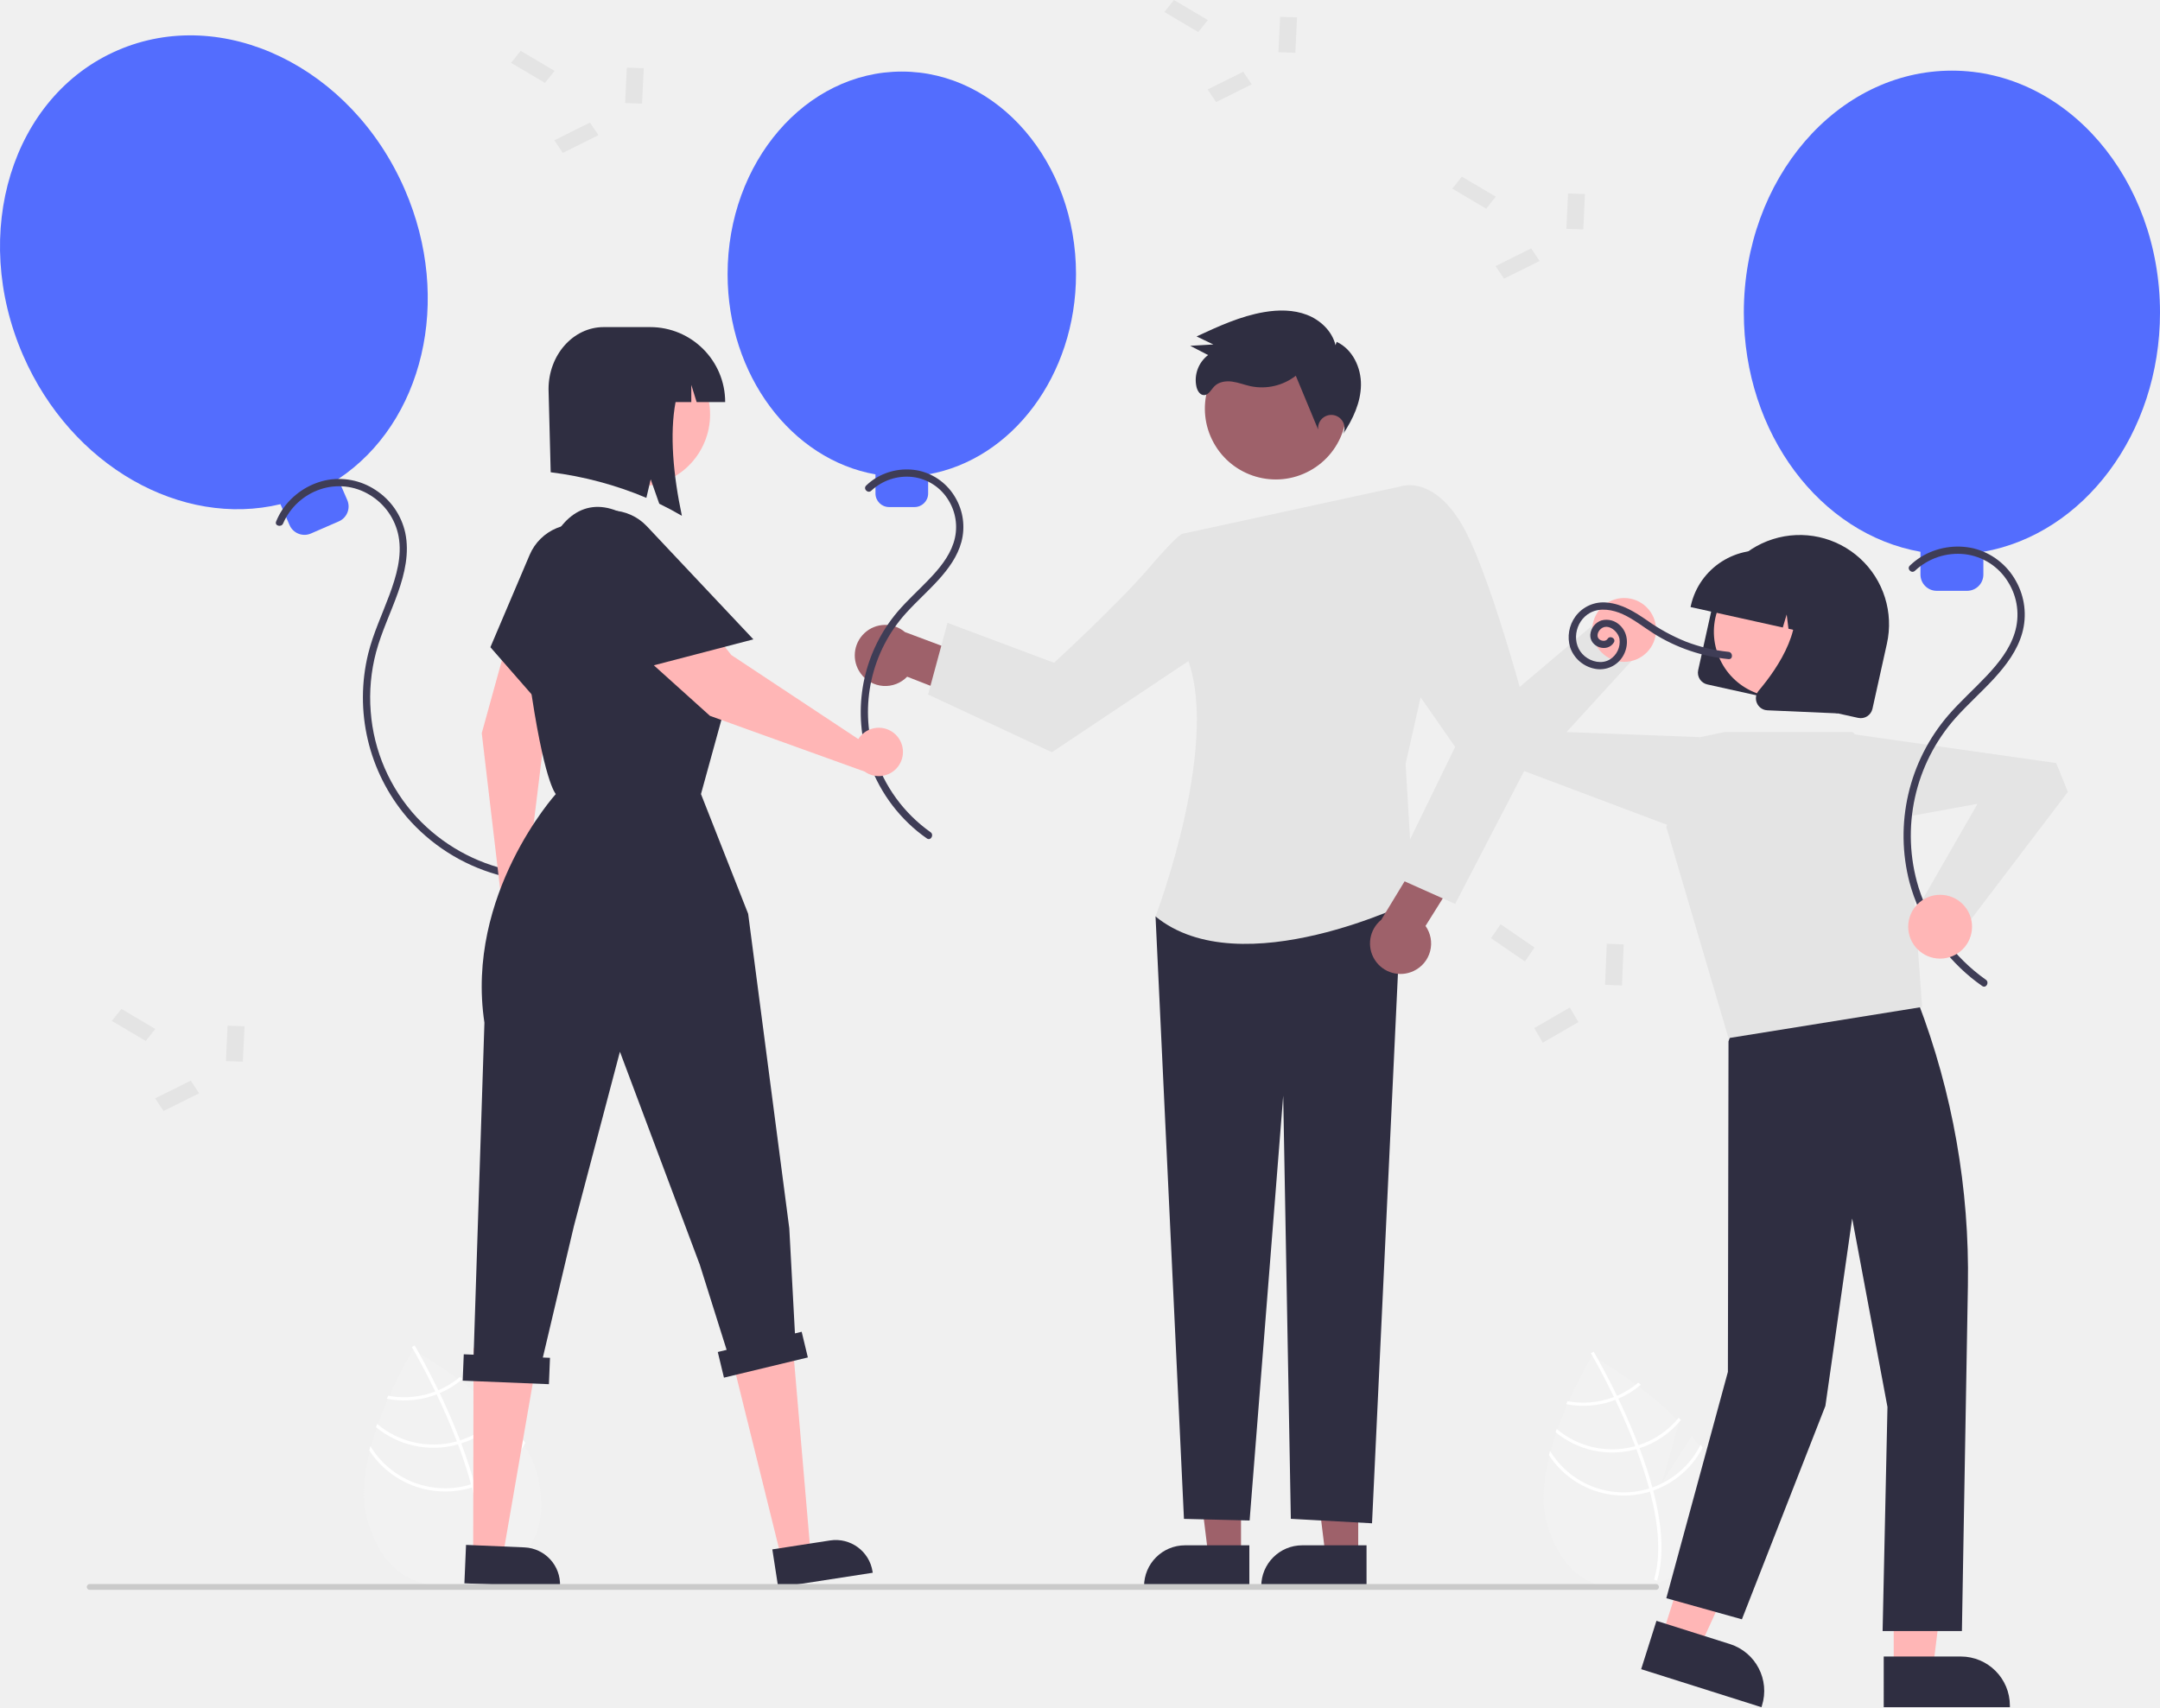
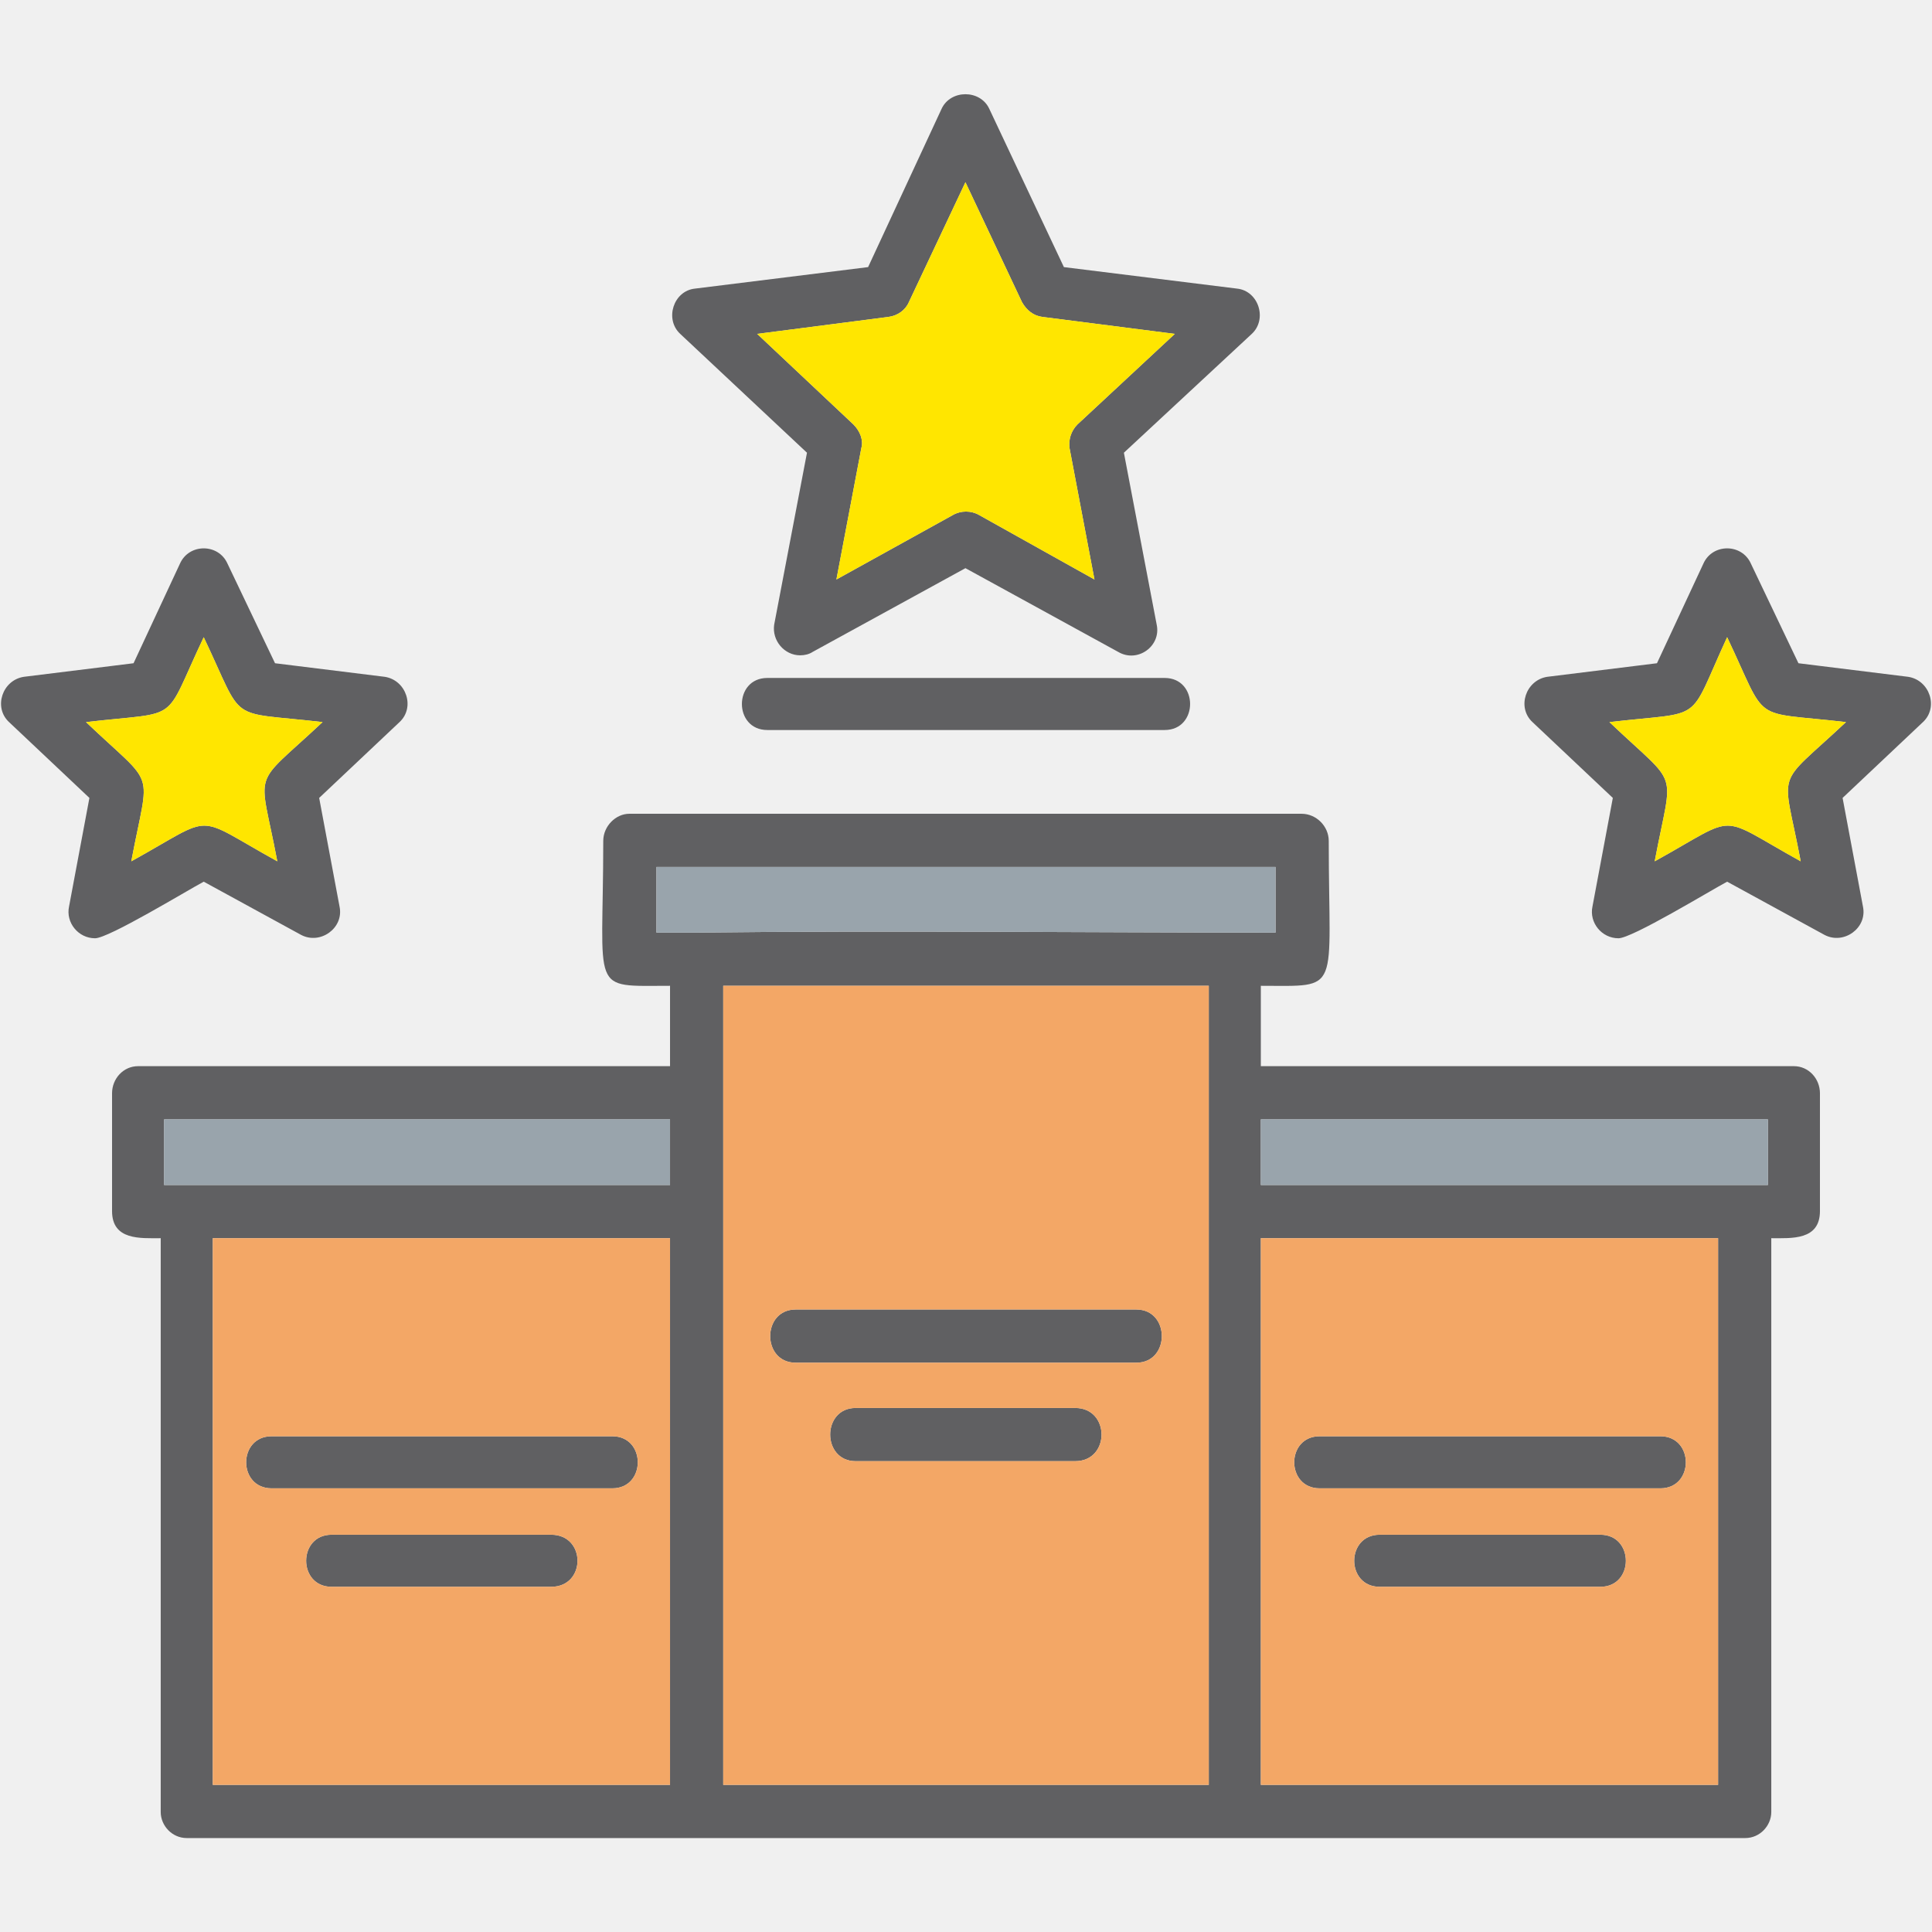
- <svg xmlns="http://www.w3.org/2000/svg" data-name="Layer 1" width="892.708" height="705.627" viewBox="0 0 892.708 705.627">
-   <polygon points="561.335 643.116 547.84 643.115 541.42 591.063 561.338 591.064 561.335 643.116" fill="#9e616a" />
-   <path d="M718.423,753.383l-43.513-.002v-.55a16.937,16.937,0,0,1,16.937-16.936h.001l26.576.001Z" transform="translate(-153.6461 -97.18669)" fill="#2f2e41" />
-   <polygon points="512.903 643.116 499.408 643.115 492.988 591.063 512.905 591.064 512.903 643.116" fill="#9e616a" />
-   <path d="M669.99,753.383l-43.513-.002v-.55a16.937,16.937,0,0,1,16.937-16.936h.001l26.576.001Z" transform="translate(-153.6461 -97.18669)" fill="#2f2e41" />
-   <path d="M509.378,375.564a12.544,12.544,0,0,0,19.19,1.315l26.702,10.427,10.294-14.681-37.916-14.196a12.612,12.612,0,0,0-18.271,17.135Z" transform="translate(-153.6461 -97.18669)" fill="#9e616a" />
-   <polygon points="512.732 367.331 477.575 378.799 489.319 627.783 516.453 628.454 530.339 452.867 533.492 627.761 567.042 629.61 579.41 367.331 512.732 367.331" fill="#2f2e41" />
-   <path d="M642.657,317.745l90.233-19.605,10.034,77.696-8.355,37.124,3.347,56.417s-71.349,35.511-106.695,6.609c0,0,28.409-74.619,11.942-109.55Z" transform="translate(-153.6461 -97.18669)" fill="#e4e4e4" />
-   <path d="M658.284,328.735,642.657,317.745s-.923-1.278-13.946,13.946-39.44,39.44-39.44,39.44L545.241,354.62l-8.022,29.637L588.391,408.104l72.447-48.383Z" transform="translate(-153.6461 -97.18669)" fill="#e4e4e4" />
-   <path d="M737.932,498.501a12.544,12.544,0,0,0,4.867-18.609l15.219-24.292L745.512,442.75l-21.011,34.607a12.612,12.612,0,0,0,13.431,21.144Z" transform="translate(-153.6461 -97.18669)" fill="#9e616a" />
-   <path d="M718.816,313.446l14.074-15.306s15.681-5.461,28.494,22.758S788.505,406.355,788.505,406.355l-33.457,64.445L729.065,459.191,755.048,405.9l-27.496-39.465Z" transform="translate(-153.6461 -97.18669)" fill="#e4e4e4" />
-   <circle cx="680.902" cy="266.066" r="29.29" transform="translate(-197.826 262.0195) rotate(-28.66316)" fill="#9e616a" />
-   <path d="M705.601,239.875c-1.386-5.816-6.234-10.407-11.812-12.559s-11.79-2.132-17.684-1.13c-9.784,1.662-18.92,5.882-27.923,10.059l6.939,3.32-9.575.549,7.399,3.826a12.979,12.979,0,0,0-4.806,13.158c.381,1.586,1.399,3.333,3.029,3.388,1.97.066,2.999-2.23,4.378-3.639,1.835-1.874,4.733-2.29,7.332-1.937s5.064,1.353,7.628,1.906a22.847,22.847,0,0,0,18.683-4.329l9.227,22.217a5.466,5.466,0,1,1,10.387,1.751c3.994-6.024,7.207-12.869,7.318-20.096s-3.474-14.841-10.036-17.874" transform="translate(-153.6461 -97.18669)" fill="#2f2e41" />
-   <path d="M366.156,688.679l-12.476,19.615,7.267-25.535c-15.344-16.01-36.586-27.723-36.586-27.723s-26.156,42.987-19.116,69.43,25.218,31.491,44.609,26.328c19.391-5.162,32.653-18.58,25.613-45.023C373.901,699.886,370.498,694.108,366.156,688.679Z" transform="translate(-153.6461 -97.18669)" fill="#f2f2f2" />
-   <path d="M349.649,710.25l.347,1.303c3.956,15.171,4.548,27.673,1.75,37.331-.038.141-.085.278-.123.42l-.652-.193-.625-.193c3.169-10.469,1.755-23.698-1.692-36.932-.107-.428-.216-.862-.337-1.292-1.509-5.589-3.357-11.157-5.369-16.509-.152-.416-.312-.836-.473-1.256-2.692-7.05-5.634-13.688-8.36-19.409-.191-.405-.388-.809-.584-1.206-4.653-9.665-8.597-16.513-9.484-18.025-.105-.186-.166-.287-.18-.311l.567-.337.005-.008.573-.339c.013.024.221.363.584.999,1.371,2.371,5.011,8.83,9.209,17.511.187.392.385.796.575,1.201,2.217,4.641,4.567,9.861,6.802,15.402q.846,2.086,1.618,4.13c.167.419.327.839.479,1.254Q347.542,702.467,349.649,710.25Z" transform="translate(-153.6461 -97.18669)" fill="#fff" />
-   <path d="M334.804,671.803c-.417.173-.84.348-1.273.512a36.835,36.835,0,0,1-3.589,1.156,35.833,35.833,0,0,1-15.87.604c-.18.414-.36.828-.545,1.251a37.16,37.16,0,0,0,16.758-.564,38.111,38.111,0,0,0,3.829-1.241c.427-.162.85-.337,1.265-.516a36.847,36.847,0,0,0,9.462-5.857q-.558-.422-1.091-.829A35.71,35.71,0,0,1,334.804,671.803Z" transform="translate(-153.6461 -97.18669)" fill="#fff" />
-   <path d="M343.799,692.535q-.658.216-1.325.394c-.134.043-.276.08-.411.116a36.023,36.023,0,0,1-32.545-7.318c-.157.449-.314.899-.462,1.353a37.361,37.361,0,0,0,33.351,7.256c.181-.048.361-.096.54-.151.45-.127.892-.258,1.332-.396a37.163,37.163,0,0,0,17.345-11.804c-.308-.326-.616-.651-.93-.975A35.776,35.776,0,0,1,343.799,692.535Z" transform="translate(-153.6461 -97.18669)" fill="#fff" />
-   <path d="M349.649,710.25c-.441.159-.886.305-1.333.445-.479.148-.959.29-1.443.419A36.12,36.12,0,0,1,306.724,694.909c-.151.6-.304,1.194-.442,1.79a37.443,37.443,0,0,0,40.935,15.705c.484-.129.966-.264,1.437-.417.455-.135.9-.281,1.343-.433a37.334,37.334,0,0,0,20.716-17.96c-.263-.441-.543-.871-.825-1.307A36.004,36.004,0,0,1,349.649,710.25Z" transform="translate(-153.6461 -97.18669)" fill="#fff" />
-   <path d="M852.82,690.725,840.525,710.055l7.162-25.164c-15.121-15.778-36.054-27.32-36.054-27.32s-25.776,42.363-18.838,68.422,24.851,31.033,43.961,25.946c19.11-5.087,32.179-18.311,25.241-44.369C860.453,701.769,857.098,696.074,852.82,690.725Z" transform="translate(-153.6461 -97.18669)" fill="#f2f2f2" />
-   <path d="M836.553,711.982l.342,1.284c3.899,14.951,4.482,27.271,1.725,36.789-.038.139-.084.274-.121.414l-.643-.19-.616-.19c3.123-10.317,1.729-23.354-1.668-36.395-.105-.421-.212-.849-.332-1.273-1.487-5.508-3.308-10.995-5.291-16.269-.15-.41-.308-.824-.466-1.238-2.653-6.948-5.552-13.489-8.238-19.127-.188-.399-.382-.797-.575-1.188-4.585-9.525-8.472-16.273-9.346-17.763-.103-.184-.164-.283-.177-.307l.558-.333.005-.008.565-.334c.013.024.218.357.575.984,1.351,2.337,4.938,8.702,9.075,17.257.185.387.379.784.567,1.184,2.184,4.573,4.501,9.717,6.703,15.178q.833,2.056,1.594,4.07c.164.412.322.827.472,1.236Q834.477,704.312,836.553,711.982Z" transform="translate(-153.6461 -97.18669)" fill="#fff" />
-   <path d="M821.924,674.093c-.411.171-.828.343-1.255.504a36.302,36.302,0,0,1-3.537,1.139,35.312,35.312,0,0,1-15.64.595c-.177.408-.355.816-.537,1.232a36.62,36.62,0,0,0,16.515-.556A37.56,37.56,0,0,0,821.244,675.786c.421-.16.838-.332,1.247-.509a36.312,36.312,0,0,0,9.325-5.771q-.55-.415-1.075-.817A35.191,35.191,0,0,1,821.924,674.093Z" transform="translate(-153.6461 -97.18669)" fill="#fff" />
-   <path d="M830.788,694.525q-.648.213-1.306.389c-.132.042-.272.079-.405.115a35.5,35.5,0,0,1-32.072-7.212c-.154.443-.309.886-.455,1.333a36.818,36.818,0,0,0,32.866,7.15c.178-.047.356-.095.532-.149.443-.125.879-.254,1.312-.39a36.623,36.623,0,0,0,17.093-11.633c-.303-.321-.607-.642-.916-.961A35.256,35.256,0,0,1,830.788,694.525Z" transform="translate(-153.6461 -97.18669)" fill="#fff" />
-   <path d="M836.553,711.982c-.435.157-.873.301-1.313.438-.472.146-.945.286-1.422.413a35.596,35.596,0,0,1-39.565-15.969c-.149.591-.3,1.176-.436,1.764a36.899,36.899,0,0,0,40.34,15.477c.477-.127.952-.26,1.416-.411.448-.133.886-.277,1.323-.427a36.791,36.791,0,0,0,20.415-17.699c-.259-.435-.535-.859-.813-1.288A35.481,35.481,0,0,1,836.553,711.982Z" transform="translate(-153.6461 -97.18669)" fill="#fff" />
-   <path d="M598.354,210.485c0-46.238-32.235-83.721-72-83.721s-72,37.483-72,83.721c0,41.936,26.516,76.669,61.116,82.769v7.89a5.62,5.62,0,0,0,5.62,5.62H531.618a5.62,5.62,0,0,0,5.62-5.62V293.255C571.838,287.154,598.354,252.421,598.354,210.485Z" transform="translate(-153.6461 -97.18669)" fill="#536dfe" />
-   <path d="M513.739,300.004a21.418,21.418,0,0,1,16.979-5.68,20.129,20.129,0,0,1,15.046,9.812,21.016,21.016,0,0,1,1.944,17.548c-1.893,5.765-5.915,10.563-10.04,14.888-4.327,4.537-9.032,8.721-13.1,13.502a64.219,64.219,0,0,0-12.966,58.21,64.743,64.743,0,0,0,21.119,32.43q1.939,1.585,3.994,3.019c1.585,1.109,3.086-1.49,1.514-2.59a61.597,61.597,0,0,1-23.244-31.993,61.01,61.01,0,0,1,13.163-58.613c4.291-4.737,9.095-8.978,13.384-13.717,4.109-4.54,7.855-9.661,9.46-15.659A23.932,23.932,0,0,0,548.54,302.936a23.27,23.27,0,0,0-14.912-11.158,24.683,24.683,0,0,0-18.289,3.166,23.632,23.632,0,0,0-3.721,2.938c-1.393,1.342.73,3.462,2.121,2.121Z" transform="translate(-153.6461 -97.18669)" fill="#3f3d56" />
-   <path d="M320.903,175.427c-22.03-50.644-75.197-76.341-118.751-57.395s-61.003,75.36-38.972,126.005c19.981,45.932,65.573,71.342,106.377,61.538l3.759,8.642a6.713,6.713,0,0,0,8.833,3.478l11.531-5.016a6.713,6.713,0,0,0,3.478-8.833l-3.759-8.642C328.389,272.036,340.884,221.359,320.903,175.427Z" transform="translate(-153.6461 -97.18669)" fill="#536dfe" />
-   <path d="M270.656,313.534a25.665,25.665,0,0,1,15.374-14.111,24.23,24.23,0,0,1,20.317,2.257,25.42,25.42,0,0,1,12.024,17.161c1.538,8.229-.957,16.61-3.792,24.271-2.972,8.031-6.675,15.83-8.742,24.17A76.404,76.404,0,0,0,321.739,434.871a77.102,77.102,0,0,0,37.225,23.773c1.774.5,3.566.927,5.373,1.293,1.885.382,2.691-2.509.798-2.893a74.113,74.113,0,0,1-39.239-22.024,72.37,72.37,0,0,1-19.041-43.753,73.176,73.176,0,0,1,2.241-24.599c2.28-8.456,6.138-16.373,9.047-24.612,2.776-7.862,4.743-16.304,2.999-24.624a28.3,28.3,0,0,0-12.359-17.766,27.34,27.34,0,0,0-20.736-3.917,29.178,29.178,0,0,0-17.731,12.122,27.56,27.56,0,0,0-2.551,4.866c-.738,1.782,2.164,2.559,2.893.798Z" transform="translate(-153.6461 -97.18669)" fill="#3f3d56" />
-   <polygon points="782.652 689.952 798.823 689.951 806.515 627.578 782.649 627.579 782.652 689.952" fill="#ffb6b6" />
-   <path d="M932.173,781.859l31.846-.001h.001a20.296,20.296,0,0,1,20.295,20.294v.659l-52.141.002Z" transform="translate(-153.6461 -97.18669)" fill="#2f2e41" />
-   <polygon points="686.94 676.201 702.358 681.077 728.505 623.93 705.75 616.732 686.94 676.201" fill="#ffb6b6" />
-   <path d="M838.246,767.11l30.363,9.604.001 0a20.296,20.296,0,0,1,13.228,25.47l-.199.629-49.713-15.725Z" transform="translate(-153.6461 -97.18669)" fill="#2f2e41" />
-   <path d="M876.996,502.275,868.023,527.584l-.254,136.631L842.321,757.762l31.238,8.718L908.065,678.274l11.068-77.476,14.585,77.926-2.008,92.62H964.486l2.474-142.729a312.938,312.938,0,0,0-20.66-117.367l0-0Z" transform="translate(-153.6461 -97.18669)" fill="#2f2e41" />
-   <polygon points="712.663 302.57 765.64 302.57 787.776 324.706 794.389 416.206 714.377 429.082 688.674 341.778 702.671 304.674 712.663 302.57" fill="#e4e4e4" />
-   <polygon points="693.611 342.651 612.045 311.962 609.922 299.276 661.362 255.749 678.483 268.591 647.451 302.57 702.671 304.674 693.611 342.651" fill="#e4e4e4" />
-   <circle cx="671.255" cy="260.362" r="13.19" fill="#ffb6b6" />
-   <path d="M855.491,374.166l5.96-26.876A36.889,36.889,0,1,1,933.479,363.263L927.518,390.139a4.961,4.961,0,0,1-5.91,3.765l-62.352-13.828A4.961,4.961,0,0,1,855.491,374.166Z" transform="translate(-153.6461 -97.18669)" fill="#2f2e41" />
-   <circle cx="889.026" cy="358.319" r="27.046" transform="translate(-218.2457 164.3949) rotate(-16.15937)" fill="#ffb6b6" />
-   <path d="M852.454,347.55a29.214,29.214,0,0,1,34.806-22.171l5.375,1.192A29.213,29.213,0,0,1,914.807,361.378l-.119.538-11.36-2.519L901.859,347.688l-3.181,10.677-5.871-1.302-.741-5.907-1.605,5.387-38.127-8.455Z" transform="translate(-153.6461 -97.18669)" fill="#2f2e41" />
-   <path d="M879.763,387.795a4.882,4.882,0,0,1,.743-5.144c8.099-9.571,20.514-27.822,12.666-42.516l-.564-1.056,30.733,6.815L913.108,392.035l-29.011-1.265a5.062,5.062,0,0,1-.873-.114A4.935,4.935,0,0,1,879.763,387.795Z" transform="translate(-153.6461 -97.18669)" fill="#2f2e41" />
-   <polygon points="763.533 303.124 849.813 315.392 854.638 327.316 813.862 380.963 794.363 372.141 817.287 332.24 762.925 342.163 763.533 303.124" fill="#e4e4e4" />
-   <path d="M1046.354,226.383c0-55.228-38.503-100-86-100s-86,44.772-86,100c0,50.09,31.672,91.577,73,98.864v9.424a6.713,6.713,0,0,0,6.712,6.713h12.575a6.713,6.713,0,0,0,6.712-6.713V325.247C1014.682,317.96,1046.354,276.473,1046.354,226.383Z" transform="translate(-153.6461 -97.18669)" fill="#536dfe" />
-   <path d="M945.08,333.102a25.865,25.865,0,0,1,20.59-6.858,24.277,24.277,0,0,1,17.894,11.483,25.382,25.382,0,0,1,2.734,21.063c-2.122,6.87-6.779,12.623-11.633,17.779-5.179,5.501-10.852,10.53-15.804,16.245a76.411,76.411,0,0,0-15.992,69.218,77.007,77.007,0,0,0,25.39,39.214q2.244,1.827,4.618,3.484c1.586,1.109,3.087-1.491,1.514-2.59a73.857,73.857,0,0,1-27.817-38.13,73.19,73.19,0,0,1,15.362-70.158c5.09-5.682,10.822-10.743,15.97-16.37,4.93-5.388,9.455-11.438,11.48-18.558a28.272,28.272,0,0,0-2.588-21.622,27.573,27.573,0,0,0-17.494-13.461,29.161,29.161,0,0,0-21.891,3.63,27.621,27.621,0,0,0-4.457,3.508c-1.391,1.344.732,3.464,2.121,2.121Z" transform="translate(-153.6461 -97.18669)" fill="#3f3d56" />
-   <circle cx="801.835" cy="383.029" r="13.19" fill="#ffb6b6" />
-   <path d="M818.034,361.252c-.692,1.094-2.368.935-3.31.251-1.307-.949-.884-2.778.016-3.858,2.861-3.434,7.592.192,8.23,3.602a8.58,8.58,0,0,1-4.037,8.543c-3.264,1.934-7.503.964-10.309-1.351-5.854-4.829-4.26-14.497,2.242-17.99,4.149-2.229,9.395-1.251,13.483.617,4.601,2.102,8.558,5.325,12.813,8.01a71.443,71.443,0,0,0,30.86,10.537c1.919.196,1.905-2.806,0-3a68.626,68.626,0,0,1-17.732-4.27,77.925,77.925,0,0,1-15.933-8.745c-5.01-3.434-10.245-6.77-16.445-7.338a14.266,14.266,0,0,0-13.151,5.722,14.569,14.569,0,0,0-2.19,12.78,13.492,13.492,0,0,0,10.285,8.855,11.03,11.03,0,0,0,11.628-5.372c2.282-3.947,2.208-9.249-1.239-12.521a7.958,7.958,0,0,0-7.738-2.105,6.808,6.808,0,0,0-4.603,5.859c-.333,5.123,6.94,7.686,9.72,3.288,1.035-1.637-1.56-3.144-2.59-1.514Z" transform="translate(-153.6461 -97.18669)" fill="#3f3d56" />
-   <polygon points="64.196 425.291 60.234 430.262 46.22 421.972 50.182 417 64.196 425.291" fill="#e4e4e4" />
-   <polygon points="78.819 446.651 82.319 451.874 67.597 459.197 64.097 453.974 78.819 446.651" fill="#e4e4e4" />
-   <polygon points="94.059 423.945 101.053 424.192 100.357 438.826 93.363 438.579 94.059 423.945" fill="#e4e4e4" />
-   <polygon points="229.196 29.291 225.234 34.262 211.22 25.972 215.182 21 229.196 29.291" fill="#e4e4e4" />
-   <polygon points="243.819 50.651 247.319 55.874 232.597 63.197 229.097 57.974 243.819 50.651" fill="#e4e4e4" />
-   <polygon points="259.059 27.945 266.053 28.192 265.357 42.826 258.363 42.579 259.059 27.945" fill="#e4e4e4" />
-   <polygon points="618.196 81.291 614.234 86.262 600.22 77.972 604.182 73 618.196 81.291" fill="#e4e4e4" />
-   <polygon points="632.819 102.651 636.319 107.874 621.597 115.197 618.097 109.974 632.819 102.651" fill="#e4e4e4" />
-   <polygon points="648.059 79.945 655.053 80.192 654.357 94.826 647.363 94.579 648.059 79.945" fill="#e4e4e4" />
-   <polygon points="499.196 8.291 495.234 13.262 481.22 4.972 485.182 0 499.196 8.291" fill="#e4e4e4" />
-   <polygon points="513.819 29.651 517.319 34.874 502.597 42.197 499.097 36.974 513.819 29.651" fill="#e4e4e4" />
-   <polygon points="529.059 6.945 536.053 7.192 535.357 21.826 528.363 21.579 529.059 6.945" fill="#e4e4e4" />
-   <rect x="775.354" y="478.383" width="7" height="17" transform="translate(-217.0368 756.1566) rotate(-55.52447)" fill="#e4e4e4" />
-   <rect x="793.354" y="512.383" width="7" height="17" transform="translate(590.5365 1374.234) rotate(-120)" fill="#e4e4e4" />
-   <rect x="817.354" y="487.383" width="7" height="17" transform="translate(1467.06 927.7891) rotate(-177.6523)" fill="#e4e4e4" />
-   <polygon points="322.899 643.871 335.014 641.997 326.708 545.197 299.708 550.197 322.899 643.871" fill="#ffb6b6" />
-   <path d="M472.842,737.58,496.703,733.89l.001-0a15.387,15.387,0,0,1,17.557,12.855l.076.494-39.066,6.041Z" transform="translate(-153.6461 -97.18669)" fill="#2f2e41" />
-   <polygon points="195.562 642.671 207.81 643.192 222.708 557.196 195.708 557.197 195.562 642.671" fill="#ffb6b6" />
-   <path d="M346.254,735.725l24.122,1.028.001,0a15.387,15.387,0,0,1,14.717,16.028l-.021.5-39.495-1.682Z" transform="translate(-153.6461 -97.18669)" fill="#2f2e41" />
-   <path d="M373.324,459.678a10.025,10.025,0,0,0-1.768-.329l7.636-62.501,25.909-54.868A15.08,15.08,0,0,0,378.86,327.262l0,0a118.971,118.971,0,0,0-15.225,33.596l-10.885,39.357,7.96,67.493a9.997,9.997,0,1,0,12.614-8.03Z" transform="translate(-153.6461 -97.18669)" fill="#ffb6b6" />
-   <path d="M389.054,402.138l-32.734-37.447,16.216-38.142A20.802,20.802,0,0,1,411.205,341.864Z" transform="translate(-153.6461 -97.18669)" fill="#2f2e41" />
-   <circle cx="417.383" cy="268.501" r="29.729" transform="translate(-172.0624 408.7597) rotate(-61.33683)" fill="#ffb6b6" />
-   <path d="M422.354,232.383h-19.204c-12.59,0-22.796,11.482-22.796,25.646l.889,34.354a149.225,149.225,0,0,1,39.541,10.576l1.792-7.654,3.536,10.081q4.717,2.285,9.354,4.998c-3.608-16.951-5.093-33.863-2.616-47h6.504v-7.118l2.208,7.118h11.792v-0A31,31,0,0,0,422.354,232.383Z" transform="translate(-153.6461 -97.18669)" fill="#2f2e41" />
-   <path d="M484.971,647.643l-2.782.67-2.335-43.429-17-130-19.5-49.5,9.5-34.5s11-24-16.5-42.5l-22-37c-15.197-9.936-27.7-3.439-34.365,13.45-5.808,14.716-10.316,33.333-7.635,52.55,6.006,43.046,11,48,11,48s-37.5,41.5-29.5,94.5l-4.458,137.224-4.079-.167-.447,10.899,35.636,1.461.447-10.899-2.956-.121,12.857-54.397,19-72,33,88,11.1,35.229-3.657.881,2.554,10.605,34.674-8.351Z" transform="translate(-153.6461 -97.18669)" fill="#2f2e41" />
-   <path d="M509.46,401.227a10.025,10.025,0,0,0-1.084,1.434l-52.503-34.757L418.363,320.21a15.08,15.08,0,0,0-24.891,16.9l0,0a118.971,118.971,0,0,0,23.253,28.631l30.346,27.323L511.008,416.1a9.997,9.997,0,1,0-1.548-14.872Z" transform="translate(-153.6461 -97.18669)" fill="#ffb6b6" />
-   <path d="M465.012,361.445l-48.126,12.553-26.877-31.55a20.802,20.802,0,0,1,30.978-27.751Z" transform="translate(-153.6461 -97.18669)" fill="#2f2e41" />
-   <path d="M838.04,754.299h-647.294a1.191,1.191,0,1,1,0-2.381h647.294a1.191,1.191,0,1,1,0,2.381Z" transform="translate(-153.6461 -97.18669)" fill="#cacaca" />
+ <svg xmlns="http://www.w3.org/2000/svg" xml:space="preserve" width="1.707in" height="1.707in" version="1.1" style="shape-rendering:geometricPrecision; text-rendering:geometricPrecision; image-rendering:optimizeQuality; fill-rule:evenodd; clip-rule:evenodd" viewBox="0 0 1707 1707">
+   <defs>
+     <style type="text/css">
+    
+     .fil0 {fill:#606062}
+     .fil2 {fill:#99A4AC}
+     .fil1 {fill:#F3A766}
+     .fil3 {fill:#FFE600}
+    
+   </style>
+   </defs>
+   <g id="Layer_x0020_1">
+     <path class="fil0" d="M487 1402l-194 0c-30,0 -30,-46 0,-46l194 0c31,0 31,46 0,46zm604 222l-926 0c-13,0 -23,-11 -23,-23l0 -507c-18,0 -43,2 -43,-24l0 -104c0,-13 10,-24 23,-24l470 0 0 -71c-72,0 -59,8 -59,-128 0,-13 11,-24 23,-24l594 0c13,0 24,11 24,24 0,136 12,128 -60,128l0 71 471 0c13,0 23,11 23,24l0 104c0,26 -25,24 -43,24l0 507c0,12 -10,23 -23,23l-451 0zm-499 -47l0 -483 -404 0 0 483 404 0zm0 -530l0 -58 -447 0 0 58 447 0zm23 -223c168,-2 343,0 512,0l0 -58 -547 0 0 58 35 0zm24 47l0 706 429 0 0 -706 -429 0zm475 118l0 58 448 0 0 -58 -448 0zm0 105l0 483 404 0 0 -483 -404 0zm-1030 -265c-15,0 -26,-14 -23,-28l18 -96 -71 -67c-14,-13 -6,-37 13,-40l97 -12 41 -88c8,-18 34,-18 42,0l42 88 97 12c19,3 27,27 13,40l-71 67 18 96c4,19 -17,34 -34,25l-86 -47c-15,8 -84,50 -96,50zm-8 -191c63,60 56,38 40,123 76,-42 53,-42 129,0 -16,-85 -24,-63 40,-123 -86,-10 -68,3 -105,-75 -37,78 -18,65 -104,75zm1354 191c-15,0 -26,-14 -23,-28l18 -96 -71 -67c-14,-13 -6,-37 13,-40l97 -12 41 -88c8,-18 34,-18 42,0l42 88 97 12c19,3 27,27 13,40l-71 67 18 96c4,19 -17,34 -34,25l-86 -47c-15,8 -84,50 -96,50zm-8 -191c63,60 56,38 40,123 76,-42 53,-42 129,0 -16,-85 -24,-63 40,-123 -86,-10 -68,3 -105,-75 -36,78 -18,65 -104,75zm-715 -59c-14,0 -25,-13 -23,-27l29 -152 -112 -105c-14,-13 -6,-38 13,-40l153 -19 65 -140c8,-17 34,-17 42,0l66 140 153 19c19,2 27,27 13,40l-113 105 29 152c4,19 -17,34 -34,24l-135 -74 -135 74c-3,2 -7,3 -11,3zm-38 -284l85 80c6,6 9,14 7,21l-22 116 103 -57c7,-4 16,-4 23,0l102 57 -22 -116c-1,-7 1,-15 7,-21l86 -80 -117 -15c-8,-1 -14,-6 -18,-13l-50 -106 -50 106c-3,7 -10,12 -18,13l-116 15zm360 350l-351 0c-30,0 -30,-46 0,-46l351 0c30,0 30,46 0,46zm438 670l-301 0c-30,0 -30,-46 0,-46l301 0c30,0 30,46 0,46zm-53 87l-195 0c-30,0 -30,-46 0,-46l195 0c30,0 30,46 0,46zm-410 -198l-301 0c-30,0 -30,-47 0,-47l301 0c30,0 30,47 0,47zm-54 87l-194 0c-30,0 -30,-47 0,-47l194 0c31,0 31,47 0,47zm-409 24l-301 0c-30,0 -30,-46 0,-46l301 0c30,0 30,46 0,46z" />
+     <path class="fil1" d="M1114 1094l0 483 404 0 0 -483 -404 0zm52 175l301 0c30,0 30,46 0,46l-301 0c-30,0 -30,-46 0,-46zm53 87l195 0c30,0 30,46 0,46l-195 0c-30,0 -30,-46 0,-46z" />
+     <path class="fil1" d="M703 1157l301 0c30,0 30,47 0,47l-301 0c-30,0 -30,-47 0,-47zm365 420l0 -706 -429 0 0 706 429 0zm-312 -333l194 0c31,0 31,47 0,47l-194 0c-30,0 -30,-47 0,-47z" />
+     <path class="fil1" d="M592 1577l0 -483 -404 0 0 483 404 0zm-352 -308l301 0c30,0 30,46 0,46l-301 0c-30,0 -30,-46 0,-46zm53 87l194 0c31,0 31,46 0,46l-194 0c-30,0 -30,-46 0,-46z" />
+     <polygon class="fil2" points="145,1047 592,1047 592,989 145,989 " />
+     <path class="fil2" d="M615 824c168,-2 343,0 512,0l0 -58 -547 0 0 58 35 0z" />
+     <polygon class="fil2" points="1562,989 1114,989 1114,1047 1562,1047 " />
+     <path class="fil3" d="M1462 761c76,-42 53,-42 129,0 -16,-85 -24,-63 40,-123 -86,-10 -68,3 -105,-75 -36,78 -18,65 -104,75 63,60 56,38 40,123z" />
+     <path class="fil3" d="M967 512l-22 -116c-1,-7 1,-15 7,-21l86 -80 -117 -15c-8,-1 -14,-6 -18,-13l-50 -106 -50 106c-3,7 -10,12 -18,13l-116 15 85 80c6,6 9,14 7,21l-22 116 103 -57c7,-4 16,-4 23,0l102 57z" />
+     <path class="fil3" d="M245 761c-16,-85 -24,-63 40,-123 -86,-10 -68,3 -105,-75 -37,78 -18,65 -104,75 63,60 56,38 40,123 76,-42 53,-42 129,0z" />
+   </g>
</svg>
